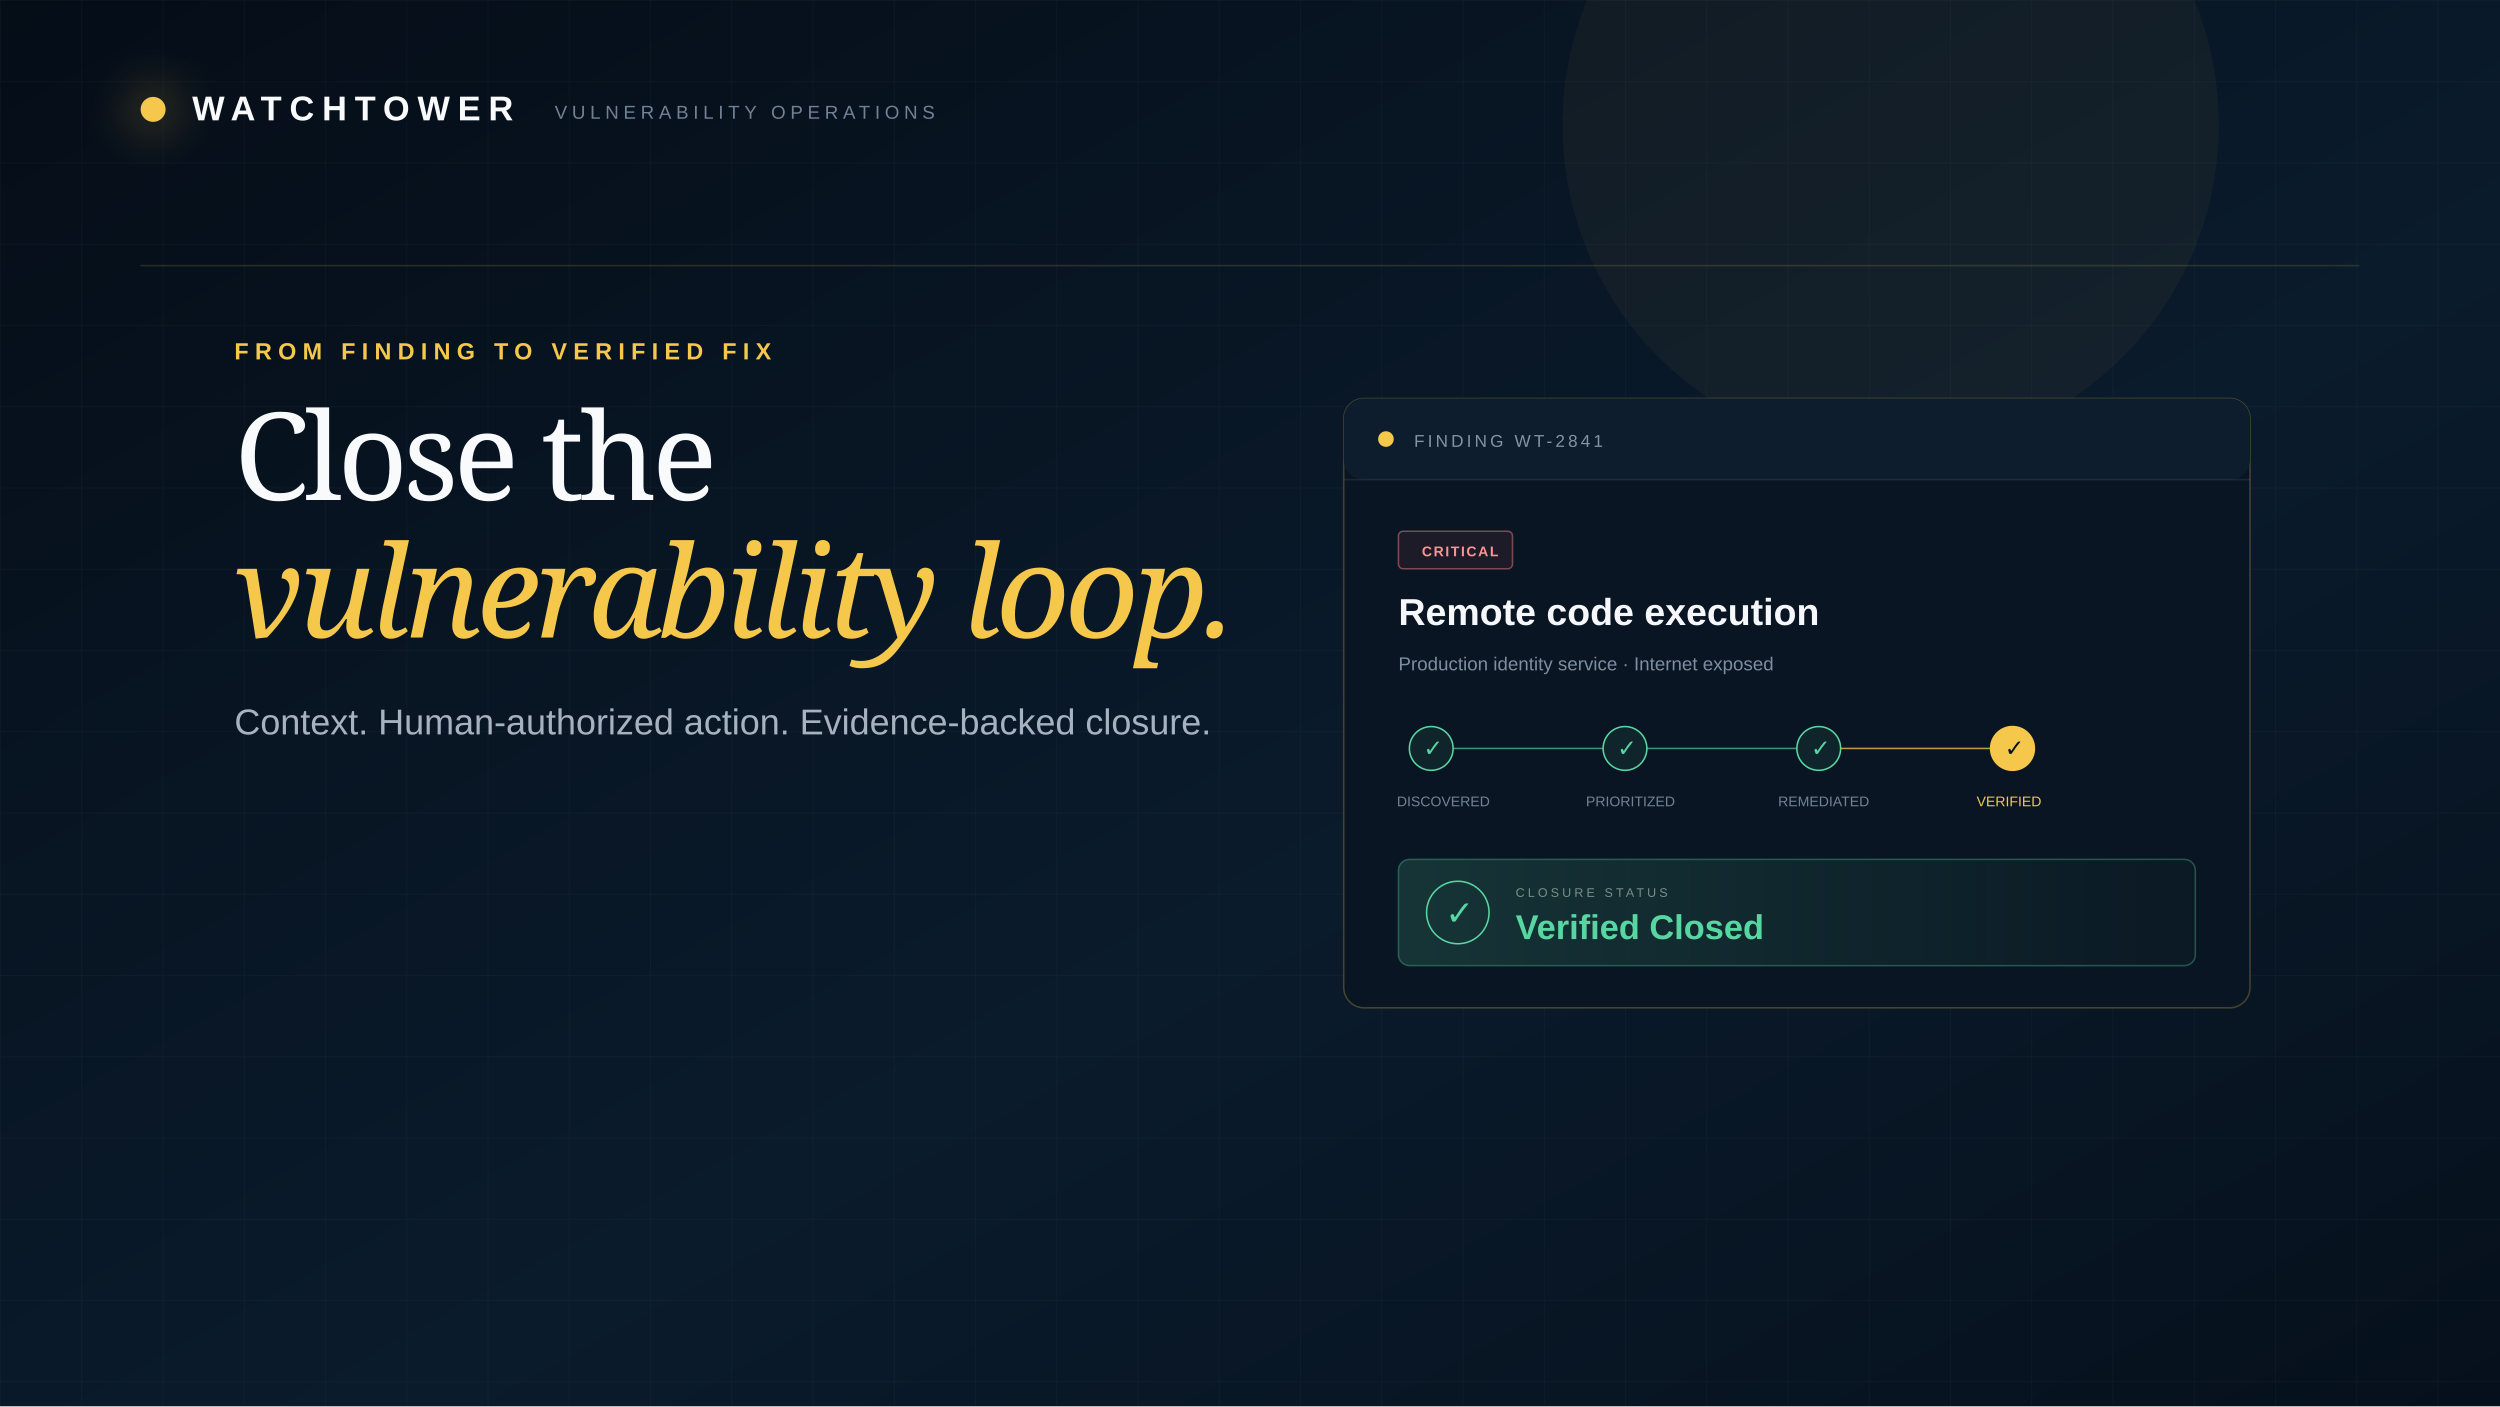
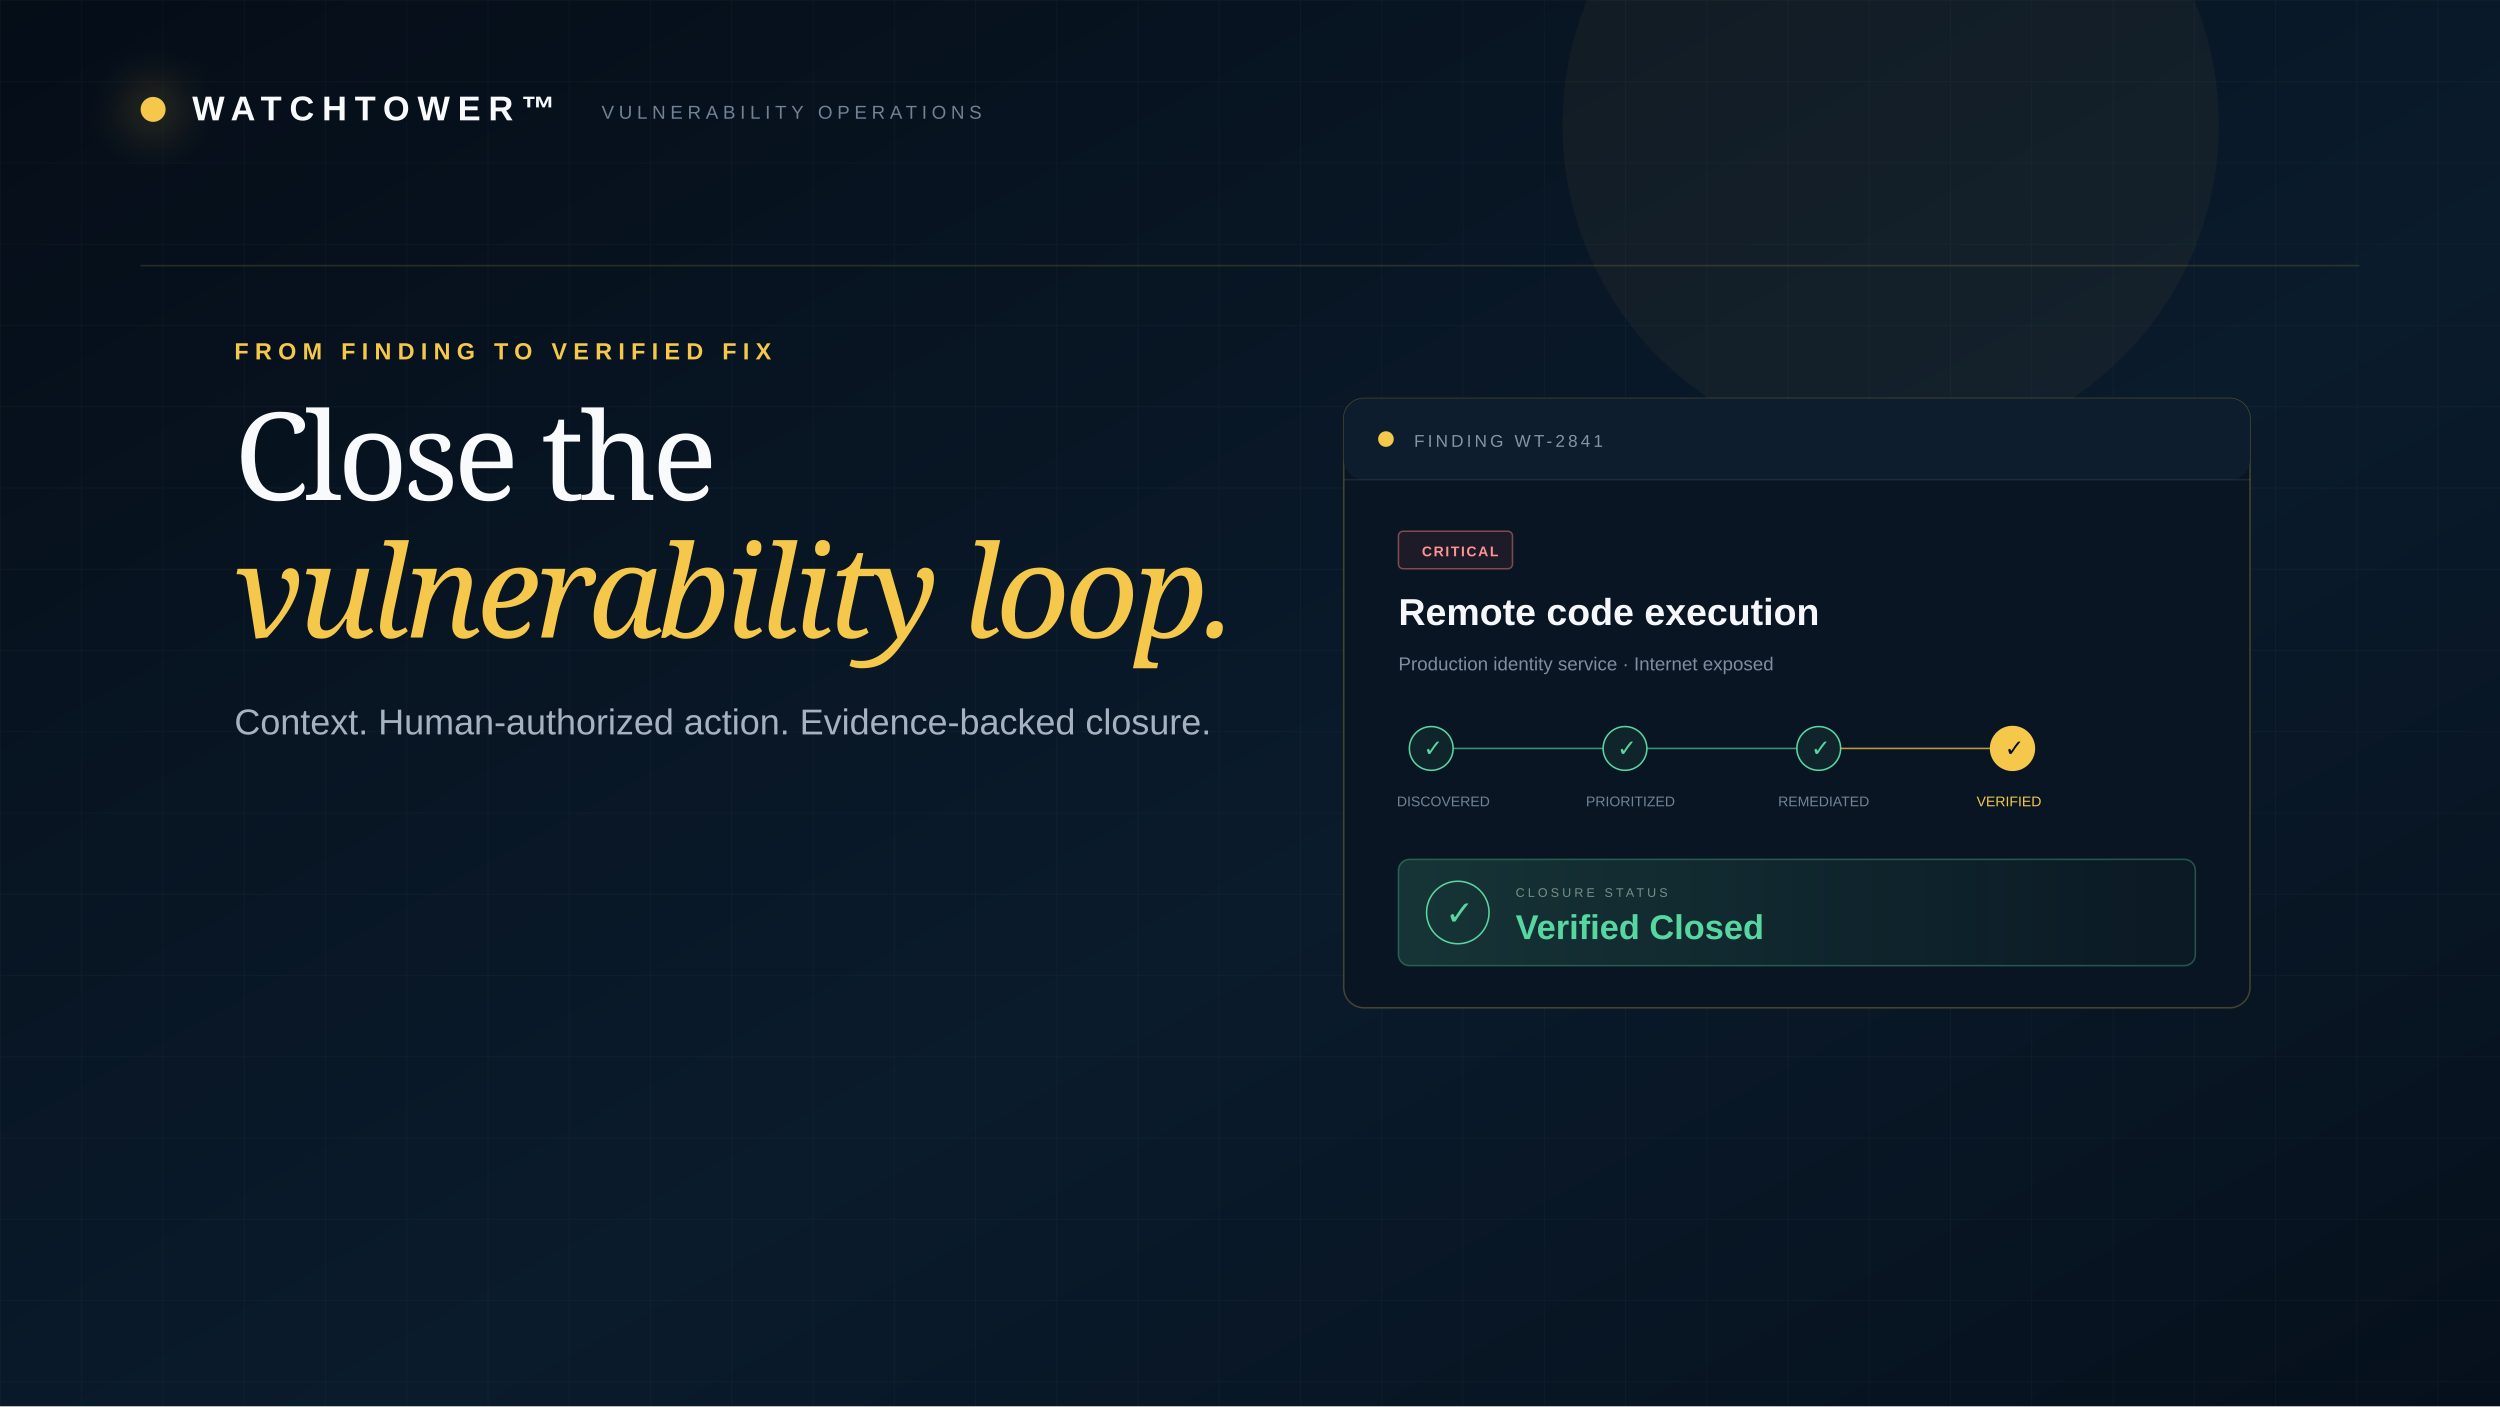
<svg xmlns="http://www.w3.org/2000/svg" viewBox="0 0 1600 900" role="img" aria-labelledby="title desc">
  <defs>
    <linearGradient id="bg" x1="0" y1="0" x2="1" y2="1">
      <stop offset="0" stop-color="#050d17" />
      <stop offset=".58" stop-color="#0a1b2c" />
      <stop offset="1" stop-color="#06101c" />
    </linearGradient>
    <linearGradient id="glow" x1="0" y1="0" x2="1" y2="0">
      <stop offset="0" stop-color="#58d6a1" stop-opacity=".16" />
      <stop offset="1" stop-color="#58d6a1" stop-opacity=".02" />
    </linearGradient>
    <pattern id="grid" width="52" height="52" patternUnits="userSpaceOnUse">
      <path d="M52 0H0V52" fill="none" stroke="#fff" stroke-opacity=".035" />
    </pattern>
    <filter id="goldBlur" x="-100%" y="-100%" width="300%" height="300%">
      <feGaussianBlur stdDeviation="12" />
    </filter>
  </defs>
  <rect width="1600" height="900" fill="url(#bg)" />
  <rect width="1600" height="900" fill="url(#grid)" />
  <circle cx="1210" cy="80" r="210" fill="#f5c84c" opacity=".04" />
  <path d="M90 170h1420" stroke="#f5c84c" stroke-opacity=".15" />
  <g transform="translate(90 62)">
    <circle cx="8" cy="8" r="8" fill="#f5c84c" />
    <circle cx="8" cy="8" r="22" fill="#f5c84c" opacity=".12" filter="url(#goldBlur)" />
-     <text x="33" y="15" fill="#f8fafc" font-family="Segoe UI,Arial,sans-serif" font-size="22" font-weight="700" letter-spacing="5">WATCHTOWER</text>
-     <text x="265" y="14" fill="#718196" font-family="Segoe UI,Arial,sans-serif" font-size="12" letter-spacing="3">VULNERABILITY OPERATIONS</text>
+     <text x="33" y="15" fill="#f8fafc" font-family="Segoe UI,Arial,sans-serif" font-size="22" font-weight="700" letter-spacing="5">WATCHTOWER™</text>
+     <text x="295" y="14" fill="#718196" font-family="Segoe UI,Arial,sans-serif" font-size="12" letter-spacing="3">VULNERABILITY OPERATIONS</text>
  </g>
  <g transform="translate(150 230)">
    <text fill="#f5c84c" font-family="Segoe UI,Arial,sans-serif" font-size="15" font-weight="700" letter-spacing="4">FROM FINDING TO VERIFIED FIX</text>
    <text y="90" fill="#f8fafc" font-family="Georgia,serif" font-size="78" letter-spacing="-3">Close the</text>
    <text y="178" fill="#f5c84c" font-family="Georgia,serif" font-size="82" font-style="italic" letter-spacing="-3">vulnerability loop.</text>
    <text y="240" fill="#a7b2c0" font-family="Segoe UI,Arial,sans-serif" font-size="23">Context. Human-authorized action. Evidence-backed closure.</text>
  </g>
  <g transform="translate(860 255)">
    <rect width="580" height="390" rx="13" fill="#091522" stroke="#f5c84c" stroke-opacity=".25" />
    <rect width="580" height="52" rx="13" fill="#0d1d2e" />
    <path d="M0 52h580" stroke="#fff" stroke-opacity=".08" />
    <circle cx="27" cy="26" r="5" fill="#f5c84c" />
    <text x="45" y="31" fill="#8494a7" font-family="Segoe UI,Arial,sans-serif" font-size="11" letter-spacing="2">FINDING WT-2841</text>
    <rect x="35" y="85" width="73" height="24" rx="3" fill="#ff6b6b" fill-opacity=".08" stroke="#ff8787" stroke-opacity=".45" />
    <text x="50" y="101" fill="#ff9393" font-family="Segoe UI,Arial,sans-serif" font-size="9" font-weight="700" letter-spacing="1">CRITICAL</text>
    <text x="35" y="145" fill="#f5f7fa" font-family="Segoe UI,Arial,sans-serif" font-size="24" font-weight="700">Remote code execution</text>
    <text x="35" y="174" fill="#7d8ea2" font-family="Segoe UI,Arial,sans-serif" font-size="12">Production identity service · Internet exposed</text>
    <g transform="translate(42 210)">
      <circle cx="14" cy="14" r="14" fill="#58d6a1" fill-opacity=".08" stroke="#58d6a1" />
      <text x="9" y="19" fill="#58d6a1" font-family="Arial,sans-serif" font-size="15">✓</text>
      <path d="M28 14h96" stroke="#58d6a1" stroke-opacity=".65" />
      <circle cx="138" cy="14" r="14" fill="#58d6a1" fill-opacity=".08" stroke="#58d6a1" />
      <text x="133" y="19" fill="#58d6a1" font-family="Arial,sans-serif" font-size="15">✓</text>
      <path d="M152 14h96" stroke="#58d6a1" stroke-opacity=".65" />
      <circle cx="262" cy="14" r="14" fill="#58d6a1" fill-opacity=".08" stroke="#58d6a1" />
      <text x="257" y="19" fill="#58d6a1" font-family="Arial,sans-serif" font-size="15">✓</text>
      <path d="M276 14h96" stroke="#f5c84c" stroke-opacity=".75" />
      <circle cx="386" cy="14" r="14" fill="#f5c84c" stroke="#f5c84c" />
      <text x="381" y="19" fill="#07111d" font-family="Arial,sans-serif" font-size="15">✓</text>
      <text x="-8" y="51" fill="#728397" font-family="Segoe UI,Arial,sans-serif" font-size="9">DISCOVERED</text>
      <text x="113" y="51" fill="#728397" font-family="Segoe UI,Arial,sans-serif" font-size="9">PRIORITIZED</text>
      <text x="236" y="51" fill="#728397" font-family="Segoe UI,Arial,sans-serif" font-size="9">REMEDIATED</text>
      <text x="363" y="51" fill="#f5c84c" font-family="Segoe UI,Arial,sans-serif" font-size="9">VERIFIED</text>
    </g>
    <rect x="35" y="295" width="510" height="68" rx="7" fill="url(#glow)" stroke="#58d6a1" stroke-opacity=".33" />
    <circle cx="73" cy="329" r="20" fill="none" stroke="#58d6a1" />
    <text x="65" y="337" fill="#58d6a1" font-family="Arial,sans-serif" font-size="22">✓</text>
    <text x="110" y="319" fill="#789087" font-family="Segoe UI,Arial,sans-serif" font-size="8" letter-spacing="2">CLOSURE STATUS</text>
    <text x="110" y="346" fill="#58d6a1" font-family="Segoe UI,Arial,sans-serif" font-size="22" font-weight="700">Verified Closed</text>
  </g>
</svg>
